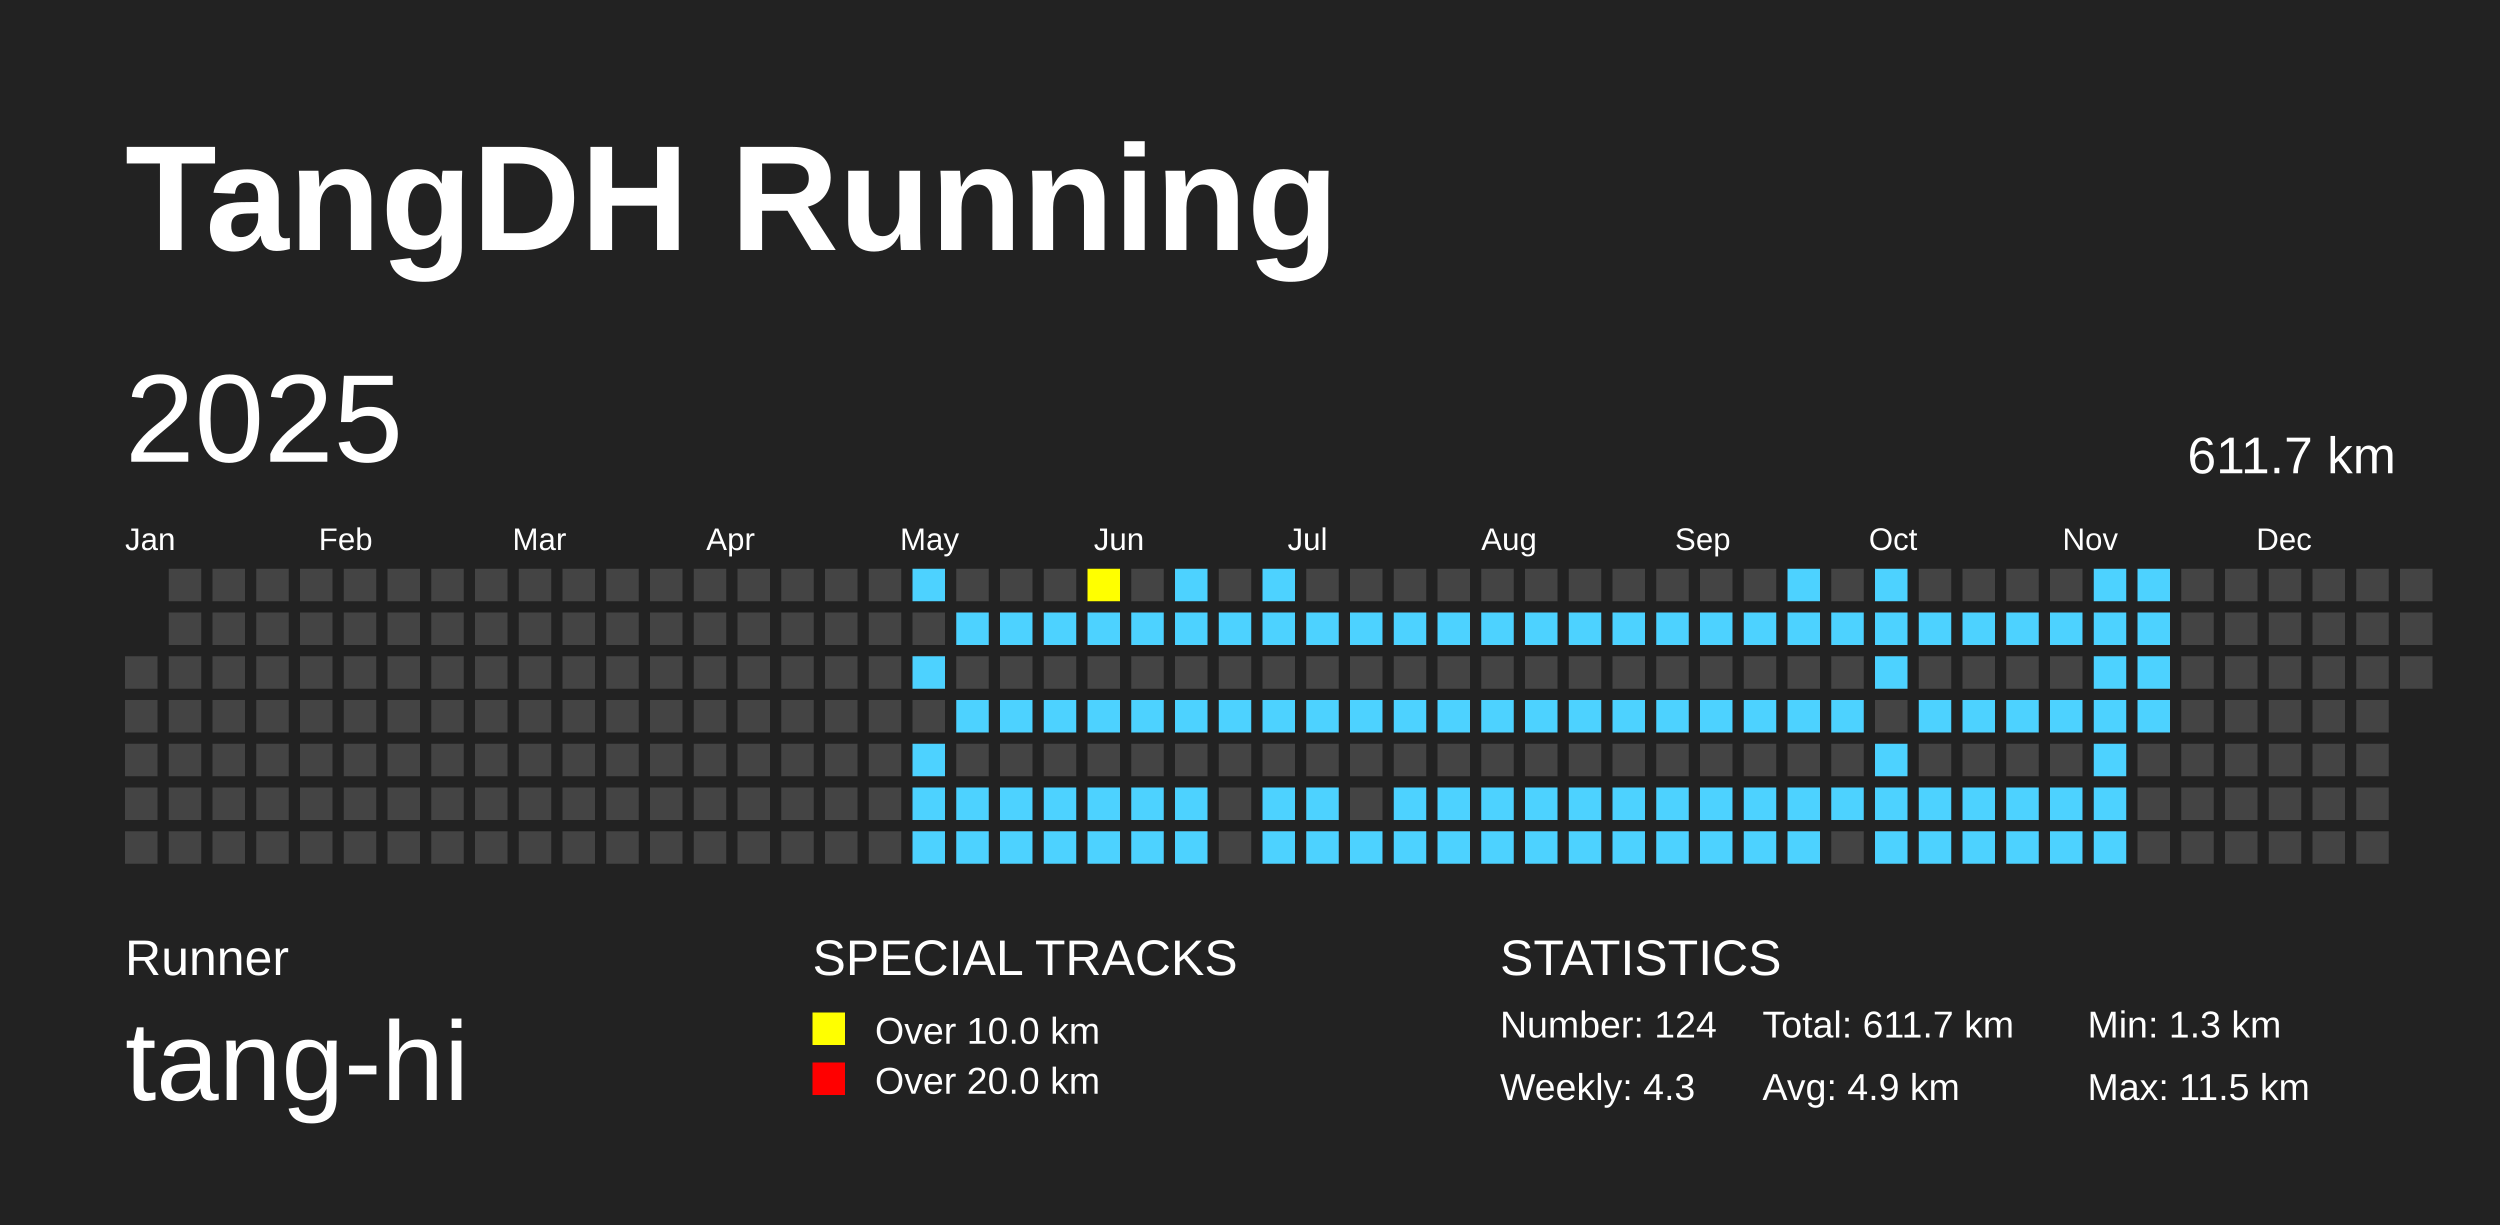
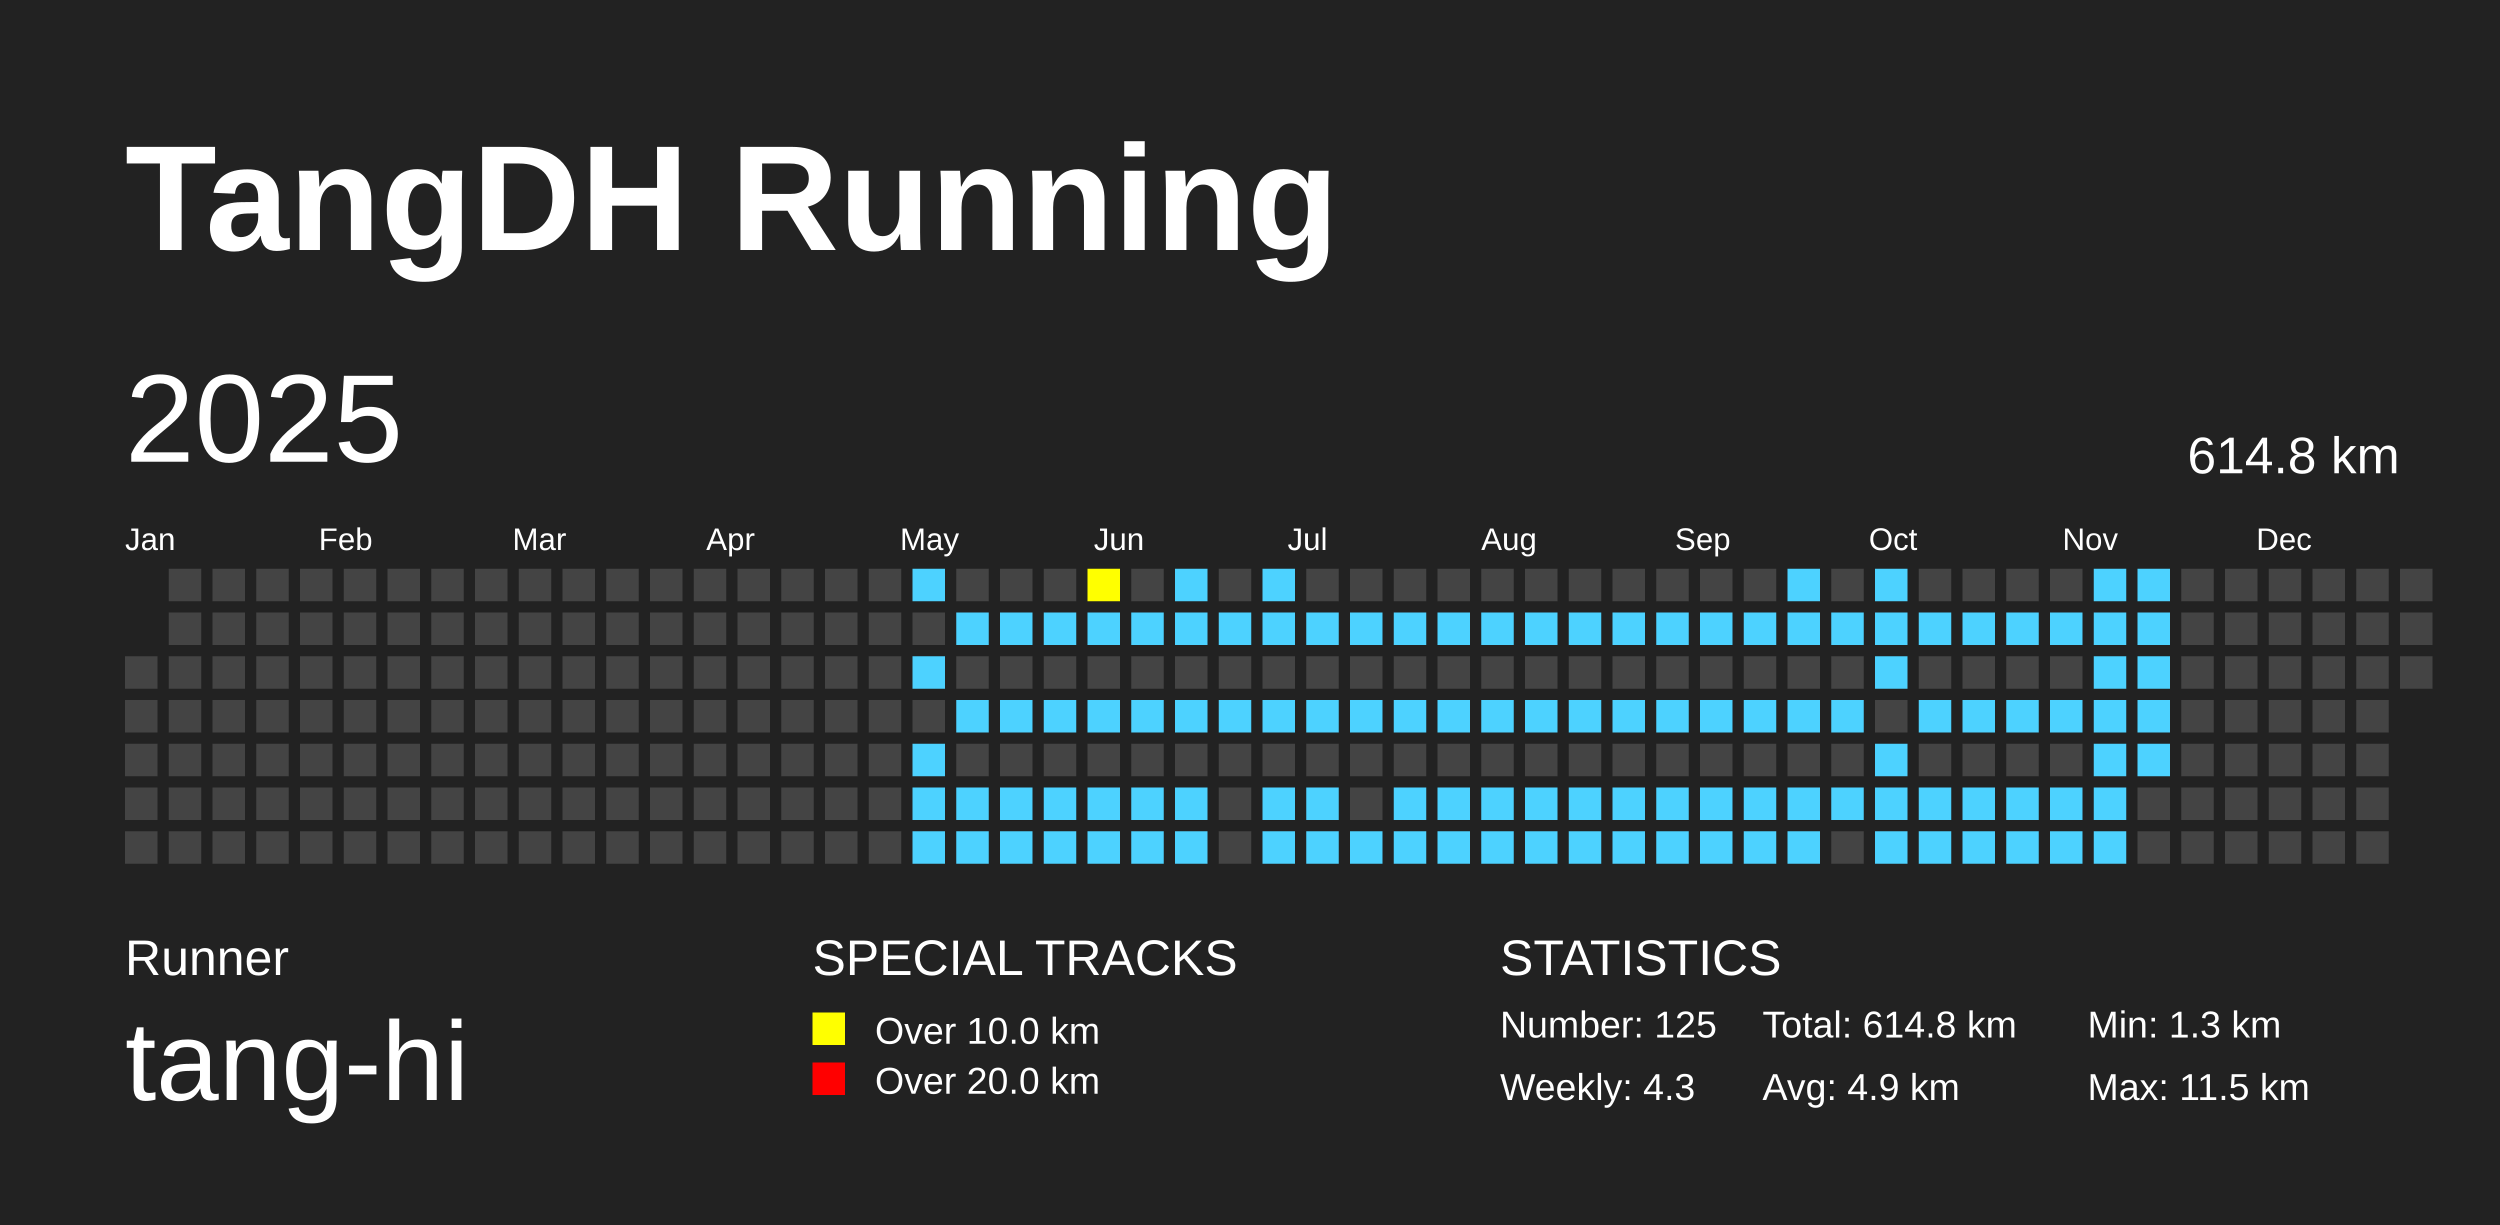
<svg xmlns="http://www.w3.org/2000/svg" baseProfile="full" height="98mm" version="1.1" viewBox="0,0,200,98" width="200mm">
  <defs />
  <rect fill="#222222" height="98" width="200" x="0" y="0" />
  <text fill="#FFFFFF" style="font-size:12px; font-family:Arial; font-weight:bold;" x="10" y="20">TangDH Running</text>
  <text fill="#FFFFFF" style="font-size:4px; font-family:Arial" x="10" y="78">Runner</text>
  <text fill="#FFFFFF" style="font-size:9px; font-family:Arial" x="10" y="88">tang-hi</text>
  <text fill="#FFFFFF" style="font-size:4px; font-family:Arial" x="65" y="78">SPECIAL TRACKS</text>
  <rect fill="yellow" height="2.6" width="2.6" x="65" y="81" />
  <text fill="#FFFFFF" style="font-size:3px; font-family:Arial" x="70" y="83.5">Over 10.0 km</text>
  <rect fill="red" height="2.6" width="2.6" x="65" y="85" />
  <text fill="#FFFFFF" style="font-size:3px; font-family:Arial" x="70" y="87.5">Over 20.0 km</text>
  <text fill="#FFFFFF" style="font-size:4px; font-family:Arial" x="120" y="78">STATISTICS</text>
-   <text fill="#FFFFFF" style="font-size:3px; font-family:Arial" x="120" y="83">Number: 124</text>
+   <text fill="#FFFFFF" style="font-size:3px; font-family:Arial" x="120" y="83">Number: 125</text>
  <text fill="#FFFFFF" style="font-size:3px; font-family:Arial" x="120" y="88">Weekly: 4.3</text>
-   <text fill="#FFFFFF" style="font-size:3px; font-family:Arial" x="141" y="83">Total: 611.7 km</text>
+   <text fill="#FFFFFF" style="font-size:3px; font-family:Arial" x="141" y="83">Total: 614.8 km</text>
  <text fill="#FFFFFF" style="font-size:3px; font-family:Arial" x="141" y="88">Avg: 4.9 km</text>
  <text fill="#FFFFFF" style="font-size:3px; font-family:Arial" x="167" y="83">Min: 1.3 km</text>
  <text fill="#FFFFFF" style="font-size:3px; font-family:Arial" x="167" y="88">Max: 11.5 km</text>
  <text dominant-baseline="hanging" fill="#FFFFFF" style="font-size:10.0px; font-family:Arial;" x="10" y="30">2025</text>
-   <text dominant-baseline="hanging" fill="#FFFFFF" style="font-size:4.125px; font-family:Arial;" x="175" y="35">611.7 km</text>
+   <text dominant-baseline="hanging" fill="#FFFFFF" style="font-size:4.125px; font-family:Arial;" x="175" y="35">614.8 km</text>
  <text fill="#FFFFFF" style="font-size:2.5px; font-family:Arial" x="10.0" y="44">Jan</text>
  <text fill="#FFFFFF" style="font-size:2.5px; font-family:Arial" x="25.5" y="44">Feb</text>
  <text fill="#FFFFFF" style="font-size:2.5px; font-family:Arial" x="41.0" y="44">Mar</text>
  <text fill="#FFFFFF" style="font-size:2.5px; font-family:Arial" x="56.5" y="44">Apr</text>
  <text fill="#FFFFFF" style="font-size:2.5px; font-family:Arial" x="72.0" y="44">May</text>
  <text fill="#FFFFFF" style="font-size:2.5px; font-family:Arial" x="87.5" y="44">Jun</text>
  <text fill="#FFFFFF" style="font-size:2.5px; font-family:Arial" x="103.0" y="44">Jul</text>
  <text fill="#FFFFFF" style="font-size:2.5px; font-family:Arial" x="118.5" y="44">Aug</text>
  <text fill="#FFFFFF" style="font-size:2.5px; font-family:Arial" x="134.0" y="44">Sep</text>
  <text fill="#FFFFFF" style="font-size:2.5px; font-family:Arial" x="149.5" y="44">Oct</text>
  <text fill="#FFFFFF" style="font-size:2.5px; font-family:Arial" x="165.0" y="44">Nov</text>
  <text fill="#FFFFFF" style="font-size:2.5px; font-family:Arial" x="180.5" y="44">Dec</text>
  <rect fill="#444444" height="2.6" width="2.6" x="10.0" y="52.5" />
  <rect fill="#444444" height="2.6" width="2.6" x="10.0" y="56.0" />
  <rect fill="#444444" height="2.6" width="2.6" x="10.0" y="59.5" />
  <rect fill="#444444" height="2.6" width="2.6" x="10.0" y="63.0" />
  <rect fill="#444444" height="2.6" width="2.6" x="10.0" y="66.5" />
  <rect fill="#444444" height="2.6" width="2.6" x="13.5" y="45.5" />
  <rect fill="#444444" height="2.6" width="2.6" x="13.5" y="49.0" />
  <rect fill="#444444" height="2.6" width="2.6" x="13.5" y="52.5" />
  <rect fill="#444444" height="2.6" width="2.6" x="13.5" y="56.0" />
  <rect fill="#444444" height="2.6" width="2.6" x="13.5" y="59.5" />
  <rect fill="#444444" height="2.6" width="2.6" x="13.5" y="63.0" />
  <rect fill="#444444" height="2.6" width="2.6" x="13.5" y="66.5" />
  <rect fill="#444444" height="2.6" width="2.6" x="17.0" y="45.5" />
  <rect fill="#444444" height="2.6" width="2.6" x="17.0" y="49.0" />
  <rect fill="#444444" height="2.6" width="2.6" x="17.0" y="52.5" />
  <rect fill="#444444" height="2.6" width="2.6" x="17.0" y="56.0" />
  <rect fill="#444444" height="2.6" width="2.6" x="17.0" y="59.5" />
  <rect fill="#444444" height="2.6" width="2.6" x="17.0" y="63.0" />
  <rect fill="#444444" height="2.6" width="2.6" x="17.0" y="66.5" />
  <rect fill="#444444" height="2.6" width="2.6" x="20.5" y="45.5" />
  <rect fill="#444444" height="2.6" width="2.6" x="20.5" y="49.0" />
  <rect fill="#444444" height="2.6" width="2.6" x="20.5" y="52.5" />
  <rect fill="#444444" height="2.6" width="2.6" x="20.5" y="56.0" />
  <rect fill="#444444" height="2.6" width="2.6" x="20.5" y="59.5" />
  <rect fill="#444444" height="2.6" width="2.6" x="20.5" y="63.0" />
  <rect fill="#444444" height="2.6" width="2.6" x="20.5" y="66.5" />
  <rect fill="#444444" height="2.6" width="2.6" x="24.0" y="45.5" />
  <rect fill="#444444" height="2.6" width="2.6" x="24.0" y="49.0" />
  <rect fill="#444444" height="2.6" width="2.6" x="24.0" y="52.5" />
  <rect fill="#444444" height="2.6" width="2.6" x="24.0" y="56.0" />
  <rect fill="#444444" height="2.6" width="2.6" x="24.0" y="59.5" />
  <rect fill="#444444" height="2.6" width="2.6" x="24.0" y="63.0" />
  <rect fill="#444444" height="2.6" width="2.6" x="24.0" y="66.5" />
  <rect fill="#444444" height="2.6" width="2.6" x="27.5" y="45.5" />
  <rect fill="#444444" height="2.6" width="2.6" x="27.5" y="49.0" />
  <rect fill="#444444" height="2.6" width="2.6" x="27.5" y="52.5" />
  <rect fill="#444444" height="2.6" width="2.6" x="27.5" y="56.0" />
  <rect fill="#444444" height="2.6" width="2.6" x="27.5" y="59.5" />
  <rect fill="#444444" height="2.6" width="2.6" x="27.5" y="63.0" />
  <rect fill="#444444" height="2.6" width="2.6" x="27.5" y="66.5" />
  <rect fill="#444444" height="2.6" width="2.6" x="31.0" y="45.5" />
  <rect fill="#444444" height="2.6" width="2.6" x="31.0" y="49.0" />
  <rect fill="#444444" height="2.6" width="2.6" x="31.0" y="52.5" />
  <rect fill="#444444" height="2.6" width="2.6" x="31.0" y="56.0" />
  <rect fill="#444444" height="2.6" width="2.6" x="31.0" y="59.5" />
  <rect fill="#444444" height="2.6" width="2.6" x="31.0" y="63.0" />
  <rect fill="#444444" height="2.6" width="2.6" x="31.0" y="66.5" />
  <rect fill="#444444" height="2.6" width="2.6" x="34.5" y="45.5" />
  <rect fill="#444444" height="2.6" width="2.6" x="34.5" y="49.0" />
  <rect fill="#444444" height="2.6" width="2.6" x="34.5" y="52.5" />
  <rect fill="#444444" height="2.6" width="2.6" x="34.5" y="56.0" />
  <rect fill="#444444" height="2.6" width="2.6" x="34.5" y="59.5" />
  <rect fill="#444444" height="2.6" width="2.6" x="34.5" y="63.0" />
  <rect fill="#444444" height="2.6" width="2.6" x="34.5" y="66.5" />
  <rect fill="#444444" height="2.6" width="2.6" x="38.0" y="45.5" />
  <rect fill="#444444" height="2.6" width="2.6" x="38.0" y="49.0" />
  <rect fill="#444444" height="2.6" width="2.6" x="38.0" y="52.5" />
  <rect fill="#444444" height="2.6" width="2.6" x="38.0" y="56.0" />
  <rect fill="#444444" height="2.6" width="2.6" x="38.0" y="59.5" />
  <rect fill="#444444" height="2.6" width="2.6" x="38.0" y="63.0" />
  <rect fill="#444444" height="2.6" width="2.6" x="38.0" y="66.5" />
  <rect fill="#444444" height="2.6" width="2.6" x="41.5" y="45.5" />
  <rect fill="#444444" height="2.6" width="2.6" x="41.5" y="49.0" />
  <rect fill="#444444" height="2.6" width="2.6" x="41.5" y="52.5" />
  <rect fill="#444444" height="2.6" width="2.6" x="41.5" y="56.0" />
  <rect fill="#444444" height="2.6" width="2.6" x="41.5" y="59.5" />
  <rect fill="#444444" height="2.6" width="2.6" x="41.5" y="63.0" />
  <rect fill="#444444" height="2.6" width="2.6" x="41.5" y="66.5" />
  <rect fill="#444444" height="2.6" width="2.6" x="45.0" y="45.5" />
  <rect fill="#444444" height="2.6" width="2.6" x="45.0" y="49.0" />
  <rect fill="#444444" height="2.6" width="2.6" x="45.0" y="52.5" />
  <rect fill="#444444" height="2.6" width="2.6" x="45.0" y="56.0" />
  <rect fill="#444444" height="2.6" width="2.6" x="45.0" y="59.5" />
  <rect fill="#444444" height="2.6" width="2.6" x="45.0" y="63.0" />
  <rect fill="#444444" height="2.6" width="2.6" x="45.0" y="66.5" />
  <rect fill="#444444" height="2.6" width="2.6" x="48.5" y="45.5" />
  <rect fill="#444444" height="2.6" width="2.6" x="48.5" y="49.0" />
  <rect fill="#444444" height="2.6" width="2.6" x="48.5" y="52.5" />
  <rect fill="#444444" height="2.6" width="2.6" x="48.5" y="56.0" />
  <rect fill="#444444" height="2.6" width="2.6" x="48.5" y="59.5" />
  <rect fill="#444444" height="2.6" width="2.6" x="48.5" y="63.0" />
  <rect fill="#444444" height="2.6" width="2.6" x="48.5" y="66.5" />
  <rect fill="#444444" height="2.6" width="2.6" x="52.0" y="45.5" />
  <rect fill="#444444" height="2.6" width="2.6" x="52.0" y="49.0" />
  <rect fill="#444444" height="2.6" width="2.6" x="52.0" y="52.5" />
  <rect fill="#444444" height="2.6" width="2.6" x="52.0" y="56.0" />
  <rect fill="#444444" height="2.6" width="2.6" x="52.0" y="59.5" />
  <rect fill="#444444" height="2.6" width="2.6" x="52.0" y="63.0" />
  <rect fill="#444444" height="2.6" width="2.6" x="52.0" y="66.5" />
  <rect fill="#444444" height="2.6" width="2.6" x="55.5" y="45.5" />
  <rect fill="#444444" height="2.6" width="2.6" x="55.5" y="49.0" />
  <rect fill="#444444" height="2.6" width="2.6" x="55.5" y="52.5" />
  <rect fill="#444444" height="2.6" width="2.6" x="55.5" y="56.0" />
  <rect fill="#444444" height="2.6" width="2.6" x="55.5" y="59.5" />
  <rect fill="#444444" height="2.6" width="2.6" x="55.5" y="63.0" />
  <rect fill="#444444" height="2.6" width="2.6" x="55.5" y="66.5" />
  <rect fill="#444444" height="2.6" width="2.6" x="59.0" y="45.5" />
  <rect fill="#444444" height="2.6" width="2.6" x="59.0" y="49.0" />
  <rect fill="#444444" height="2.6" width="2.6" x="59.0" y="52.5" />
  <rect fill="#444444" height="2.6" width="2.6" x="59.0" y="56.0" />
  <rect fill="#444444" height="2.6" width="2.6" x="59.0" y="59.5" />
  <rect fill="#444444" height="2.6" width="2.6" x="59.0" y="63.0" />
  <rect fill="#444444" height="2.6" width="2.6" x="59.0" y="66.5" />
  <rect fill="#444444" height="2.6" width="2.6" x="62.5" y="45.5" />
  <rect fill="#444444" height="2.6" width="2.6" x="62.5" y="49.0" />
  <rect fill="#444444" height="2.6" width="2.6" x="62.5" y="52.5" />
  <rect fill="#444444" height="2.6" width="2.6" x="62.5" y="56.0" />
  <rect fill="#444444" height="2.6" width="2.6" x="62.5" y="59.5" />
  <rect fill="#444444" height="2.6" width="2.6" x="62.5" y="63.0" />
  <rect fill="#444444" height="2.6" width="2.6" x="62.5" y="66.5" />
  <rect fill="#444444" height="2.6" width="2.6" x="66.0" y="45.5" />
  <rect fill="#444444" height="2.6" width="2.6" x="66.0" y="49.0" />
  <rect fill="#444444" height="2.6" width="2.6" x="66.0" y="52.5" />
  <rect fill="#444444" height="2.6" width="2.6" x="66.0" y="56.0" />
  <rect fill="#444444" height="2.6" width="2.6" x="66.0" y="59.5" />
  <rect fill="#444444" height="2.6" width="2.6" x="66.0" y="63.0" />
  <rect fill="#444444" height="2.6" width="2.6" x="66.0" y="66.5" />
  <rect fill="#444444" height="2.6" width="2.6" x="69.5" y="45.5" />
  <rect fill="#444444" height="2.6" width="2.6" x="69.5" y="49.0" />
  <rect fill="#444444" height="2.6" width="2.6" x="69.5" y="52.5" />
  <rect fill="#444444" height="2.6" width="2.6" x="69.5" y="56.0" />
  <rect fill="#444444" height="2.6" width="2.6" x="69.5" y="59.5" />
  <rect fill="#444444" height="2.6" width="2.6" x="69.5" y="63.0" />
  <rect fill="#444444" height="2.6" width="2.6" x="69.5" y="66.5" />
  <rect fill="#4DD2FF" height="2.6" width="2.6" x="73.0" y="45.5" />
  <rect fill="#444444" height="2.6" width="2.6" x="73.0" y="49.0" />
  <rect fill="#4DD2FF" height="2.6" width="2.6" x="73.0" y="52.5" />
  <rect fill="#444444" height="2.6" width="2.6" x="73.0" y="56.0" />
  <rect fill="#4DD2FF" height="2.6" width="2.6" x="73.0" y="59.5" />
  <rect fill="#4DD2FF" height="2.6" width="2.6" x="73.0" y="63.0" />
  <rect fill="#4DD2FF" height="2.6" width="2.6" x="73.0" y="66.5" />
  <rect fill="#444444" height="2.6" width="2.6" x="76.5" y="45.5" />
  <rect fill="#4DD2FF" height="2.6" width="2.6" x="76.5" y="49.0" />
  <rect fill="#444444" height="2.6" width="2.6" x="76.5" y="52.5" />
  <rect fill="#4DD2FF" height="2.6" width="2.6" x="76.5" y="56.0" />
  <rect fill="#444444" height="2.6" width="2.6" x="76.5" y="59.5" />
  <rect fill="#4DD2FF" height="2.6" width="2.6" x="76.5" y="63.0" />
  <rect fill="#4DD2FF" height="2.6" width="2.6" x="76.5" y="66.5" />
  <rect fill="#444444" height="2.6" width="2.6" x="80.0" y="45.5" />
  <rect fill="#4DD2FF" height="2.6" width="2.6" x="80.0" y="49.0" />
  <rect fill="#444444" height="2.6" width="2.6" x="80.0" y="52.5" />
  <rect fill="#4DD2FF" height="2.6" width="2.6" x="80.0" y="56.0" />
  <rect fill="#444444" height="2.6" width="2.6" x="80.0" y="59.5" />
  <rect fill="#4DD2FF" height="2.6" width="2.6" x="80.0" y="63.0" />
  <rect fill="#4DD2FF" height="2.6" width="2.6" x="80.0" y="66.5" />
  <rect fill="#444444" height="2.6" width="2.6" x="83.5" y="45.5" />
  <rect fill="#4DD2FF" height="2.6" width="2.6" x="83.5" y="49.0" />
  <rect fill="#444444" height="2.6" width="2.6" x="83.5" y="52.5" />
  <rect fill="#4DD2FF" height="2.6" width="2.6" x="83.5" y="56.0" />
  <rect fill="#444444" height="2.6" width="2.6" x="83.5" y="59.5" />
  <rect fill="#4DD2FF" height="2.6" width="2.6" x="83.5" y="63.0" />
  <rect fill="#4DD2FF" height="2.6" width="2.6" x="83.5" y="66.5" />
  <rect fill="yellow" height="2.6" width="2.6" x="87.0" y="45.5" />
  <rect fill="#4DD2FF" height="2.6" width="2.6" x="87.0" y="49.0" />
  <rect fill="#444444" height="2.6" width="2.6" x="87.0" y="52.5" />
  <rect fill="#4DD2FF" height="2.6" width="2.6" x="87.0" y="56.0" />
  <rect fill="#444444" height="2.6" width="2.6" x="87.0" y="59.5" />
  <rect fill="#4DD2FF" height="2.6" width="2.6" x="87.0" y="63.0" />
  <rect fill="#4DD2FF" height="2.6" width="2.6" x="87.0" y="66.5" />
  <rect fill="#444444" height="2.6" width="2.6" x="90.5" y="45.5" />
  <rect fill="#4DD2FF" height="2.6" width="2.6" x="90.5" y="49.0" />
  <rect fill="#444444" height="2.6" width="2.6" x="90.5" y="52.5" />
  <rect fill="#4DD2FF" height="2.6" width="2.6" x="90.5" y="56.0" />
  <rect fill="#444444" height="2.6" width="2.6" x="90.5" y="59.5" />
  <rect fill="#4DD2FF" height="2.6" width="2.6" x="90.5" y="63.0" />
  <rect fill="#4DD2FF" height="2.6" width="2.6" x="90.5" y="66.5" />
  <rect fill="#4DD2FF" height="2.6" width="2.6" x="94.0" y="45.5" />
  <rect fill="#4DD2FF" height="2.6" width="2.6" x="94.0" y="49.0" />
  <rect fill="#444444" height="2.6" width="2.6" x="94.0" y="52.5" />
  <rect fill="#4DD2FF" height="2.6" width="2.6" x="94.0" y="56.0" />
  <rect fill="#444444" height="2.6" width="2.6" x="94.0" y="59.5" />
  <rect fill="#4DD2FF" height="2.6" width="2.6" x="94.0" y="63.0" />
  <rect fill="#4DD2FF" height="2.6" width="2.6" x="94.0" y="66.5" />
  <rect fill="#444444" height="2.6" width="2.6" x="97.5" y="45.5" />
  <rect fill="#4DD2FF" height="2.6" width="2.6" x="97.5" y="49.0" />
  <rect fill="#444444" height="2.6" width="2.6" x="97.5" y="52.5" />
  <rect fill="#4DD2FF" height="2.6" width="2.6" x="97.5" y="56.0" />
  <rect fill="#444444" height="2.6" width="2.6" x="97.5" y="59.5" />
  <rect fill="#444444" height="2.6" width="2.6" x="97.5" y="63.0" />
  <rect fill="#444444" height="2.6" width="2.6" x="97.5" y="66.5" />
  <rect fill="#4DD2FF" height="2.6" width="2.6" x="101.0" y="45.5" />
  <rect fill="#4DD2FF" height="2.6" width="2.6" x="101.0" y="49.0" />
  <rect fill="#444444" height="2.6" width="2.6" x="101.0" y="52.5" />
  <rect fill="#4DD2FF" height="2.6" width="2.6" x="101.0" y="56.0" />
  <rect fill="#444444" height="2.6" width="2.6" x="101.0" y="59.5" />
  <rect fill="#4DD2FF" height="2.6" width="2.6" x="101.0" y="63.0" />
  <rect fill="#4DD2FF" height="2.6" width="2.6" x="101.0" y="66.5" />
  <rect fill="#444444" height="2.6" width="2.6" x="104.5" y="45.5" />
  <rect fill="#4DD2FF" height="2.6" width="2.6" x="104.5" y="49.0" />
  <rect fill="#444444" height="2.6" width="2.6" x="104.5" y="52.5" />
  <rect fill="#4DD2FF" height="2.6" width="2.6" x="104.5" y="56.0" />
  <rect fill="#444444" height="2.6" width="2.6" x="104.5" y="59.5" />
  <rect fill="#4DD2FF" height="2.6" width="2.6" x="104.5" y="63.0" />
  <rect fill="#4DD2FF" height="2.6" width="2.6" x="104.5" y="66.5" />
  <rect fill="#444444" height="2.6" width="2.6" x="108.0" y="45.5" />
  <rect fill="#4DD2FF" height="2.6" width="2.6" x="108.0" y="49.0" />
  <rect fill="#444444" height="2.6" width="2.6" x="108.0" y="52.5" />
  <rect fill="#4DD2FF" height="2.6" width="2.6" x="108.0" y="56.0" />
  <rect fill="#444444" height="2.6" width="2.6" x="108.0" y="59.5" />
  <rect fill="#444444" height="2.6" width="2.6" x="108.0" y="63.0" />
  <rect fill="#4DD2FF" height="2.6" width="2.6" x="108.0" y="66.5" />
  <rect fill="#444444" height="2.6" width="2.6" x="111.5" y="45.5" />
  <rect fill="#4DD2FF" height="2.6" width="2.6" x="111.5" y="49.0" />
  <rect fill="#444444" height="2.6" width="2.6" x="111.5" y="52.5" />
  <rect fill="#4DD2FF" height="2.6" width="2.6" x="111.5" y="56.0" />
  <rect fill="#444444" height="2.6" width="2.6" x="111.5" y="59.5" />
  <rect fill="#4DD2FF" height="2.6" width="2.6" x="111.5" y="63.0" />
  <rect fill="#4DD2FF" height="2.6" width="2.6" x="111.5" y="66.5" />
  <rect fill="#444444" height="2.6" width="2.6" x="115.0" y="45.5" />
  <rect fill="#4DD2FF" height="2.6" width="2.6" x="115.0" y="49.0" />
  <rect fill="#444444" height="2.6" width="2.6" x="115.0" y="52.5" />
  <rect fill="#4DD2FF" height="2.6" width="2.6" x="115.0" y="56.0" />
  <rect fill="#444444" height="2.6" width="2.6" x="115.0" y="59.5" />
  <rect fill="#4DD2FF" height="2.6" width="2.6" x="115.0" y="63.0" />
  <rect fill="#4DD2FF" height="2.6" width="2.6" x="115.0" y="66.5" />
  <rect fill="#444444" height="2.6" width="2.6" x="118.5" y="45.5" />
  <rect fill="#4DD2FF" height="2.6" width="2.6" x="118.5" y="49.0" />
  <rect fill="#444444" height="2.6" width="2.6" x="118.5" y="52.5" />
  <rect fill="#4DD2FF" height="2.6" width="2.6" x="118.5" y="56.0" />
  <rect fill="#444444" height="2.6" width="2.6" x="118.5" y="59.5" />
  <rect fill="#4DD2FF" height="2.6" width="2.6" x="118.5" y="63.0" />
  <rect fill="#4DD2FF" height="2.6" width="2.6" x="118.5" y="66.5" />
  <rect fill="#444444" height="2.6" width="2.6" x="122.0" y="45.5" />
  <rect fill="#4DD2FF" height="2.6" width="2.6" x="122.0" y="49.0" />
  <rect fill="#444444" height="2.6" width="2.6" x="122.0" y="52.5" />
  <rect fill="#4DD2FF" height="2.6" width="2.6" x="122.0" y="56.0" />
  <rect fill="#444444" height="2.6" width="2.6" x="122.0" y="59.5" />
  <rect fill="#4DD2FF" height="2.6" width="2.6" x="122.0" y="63.0" />
  <rect fill="#4DD2FF" height="2.6" width="2.6" x="122.0" y="66.5" />
  <rect fill="#444444" height="2.6" width="2.6" x="125.5" y="45.5" />
  <rect fill="#4DD2FF" height="2.6" width="2.6" x="125.5" y="49.0" />
  <rect fill="#444444" height="2.6" width="2.6" x="125.5" y="52.5" />
  <rect fill="#4DD2FF" height="2.6" width="2.6" x="125.5" y="56.0" />
  <rect fill="#444444" height="2.6" width="2.6" x="125.5" y="59.5" />
  <rect fill="#4DD2FF" height="2.6" width="2.6" x="125.5" y="63.0" />
  <rect fill="#4DD2FF" height="2.6" width="2.6" x="125.5" y="66.5" />
  <rect fill="#444444" height="2.6" width="2.6" x="129.0" y="45.5" />
  <rect fill="#4DD2FF" height="2.6" width="2.6" x="129.0" y="49.0" />
  <rect fill="#444444" height="2.6" width="2.6" x="129.0" y="52.5" />
  <rect fill="#4DD2FF" height="2.6" width="2.6" x="129.0" y="56.0" />
  <rect fill="#444444" height="2.6" width="2.6" x="129.0" y="59.5" />
  <rect fill="#4DD2FF" height="2.6" width="2.6" x="129.0" y="63.0" />
  <rect fill="#4DD2FF" height="2.6" width="2.6" x="129.0" y="66.5" />
  <rect fill="#444444" height="2.6" width="2.6" x="132.5" y="45.5" />
  <rect fill="#4DD2FF" height="2.6" width="2.6" x="132.5" y="49.0" />
  <rect fill="#444444" height="2.6" width="2.6" x="132.5" y="52.5" />
  <rect fill="#4DD2FF" height="2.6" width="2.6" x="132.5" y="56.0" />
  <rect fill="#444444" height="2.6" width="2.6" x="132.5" y="59.5" />
  <rect fill="#4DD2FF" height="2.6" width="2.6" x="132.5" y="63.0" />
  <rect fill="#4DD2FF" height="2.6" width="2.6" x="132.5" y="66.5" />
  <rect fill="#444444" height="2.6" width="2.6" x="136.0" y="45.5" />
  <rect fill="#4DD2FF" height="2.6" width="2.6" x="136.0" y="49.0" />
  <rect fill="#444444" height="2.6" width="2.6" x="136.0" y="52.5" />
  <rect fill="#4DD2FF" height="2.6" width="2.6" x="136.0" y="56.0" />
  <rect fill="#444444" height="2.6" width="2.6" x="136.0" y="59.5" />
  <rect fill="#4DD2FF" height="2.6" width="2.6" x="136.0" y="63.0" />
  <rect fill="#4DD2FF" height="2.6" width="2.6" x="136.0" y="66.5" />
  <rect fill="#444444" height="2.6" width="2.6" x="139.5" y="45.5" />
  <rect fill="#4DD2FF" height="2.6" width="2.6" x="139.5" y="49.0" />
  <rect fill="#444444" height="2.6" width="2.6" x="139.5" y="52.5" />
  <rect fill="#4DD2FF" height="2.6" width="2.6" x="139.5" y="56.0" />
  <rect fill="#444444" height="2.6" width="2.6" x="139.5" y="59.5" />
  <rect fill="#4DD2FF" height="2.6" width="2.6" x="139.5" y="63.0" />
  <rect fill="#4DD2FF" height="2.6" width="2.6" x="139.5" y="66.5" />
  <rect fill="#4DD2FF" height="2.6" width="2.6" x="143.0" y="45.5" />
  <rect fill="#4DD2FF" height="2.6" width="2.6" x="143.0" y="49.0" />
  <rect fill="#444444" height="2.6" width="2.6" x="143.0" y="52.5" />
  <rect fill="#4DD2FF" height="2.6" width="2.6" x="143.0" y="56.0" />
  <rect fill="#444444" height="2.6" width="2.6" x="143.0" y="59.5" />
  <rect fill="#4DD2FF" height="2.6" width="2.6" x="143.0" y="63.0" />
  <rect fill="#4DD2FF" height="2.6" width="2.6" x="143.0" y="66.5" />
  <rect fill="#444444" height="2.6" width="2.6" x="146.5" y="45.5" />
  <rect fill="#4DD2FF" height="2.6" width="2.6" x="146.5" y="49.0" />
  <rect fill="#444444" height="2.6" width="2.6" x="146.5" y="52.5" />
  <rect fill="#4DD2FF" height="2.6" width="2.6" x="146.5" y="56.0" />
  <rect fill="#444444" height="2.6" width="2.6" x="146.5" y="59.5" />
  <rect fill="#4DD2FF" height="2.6" width="2.6" x="146.5" y="63.0" />
  <rect fill="#444444" height="2.6" width="2.6" x="146.5" y="66.5" />
  <rect fill="#4DD2FF" height="2.6" width="2.6" x="150.0" y="45.5" />
  <rect fill="#4DD2FF" height="2.6" width="2.6" x="150.0" y="49.0" />
  <rect fill="#4DD2FF" height="2.6" width="2.6" x="150.0" y="52.5" />
  <rect fill="#444444" height="2.6" width="2.6" x="150.0" y="56.0" />
  <rect fill="#4DD2FF" height="2.6" width="2.6" x="150.0" y="59.5" />
  <rect fill="#4DD2FF" height="2.6" width="2.6" x="150.0" y="63.0" />
  <rect fill="#4DD2FF" height="2.6" width="2.6" x="150.0" y="66.5" />
  <rect fill="#444444" height="2.6" width="2.6" x="153.5" y="45.5" />
  <rect fill="#4DD2FF" height="2.6" width="2.6" x="153.5" y="49.0" />
  <rect fill="#444444" height="2.6" width="2.6" x="153.5" y="52.5" />
  <rect fill="#4DD2FF" height="2.6" width="2.6" x="153.5" y="56.0" />
  <rect fill="#444444" height="2.6" width="2.6" x="153.5" y="59.5" />
  <rect fill="#4DD2FF" height="2.6" width="2.6" x="153.5" y="63.0" />
  <rect fill="#4DD2FF" height="2.6" width="2.6" x="153.5" y="66.5" />
  <rect fill="#444444" height="2.6" width="2.6" x="157.0" y="45.5" />
  <rect fill="#4DD2FF" height="2.6" width="2.6" x="157.0" y="49.0" />
  <rect fill="#444444" height="2.6" width="2.6" x="157.0" y="52.5" />
  <rect fill="#4DD2FF" height="2.6" width="2.6" x="157.0" y="56.0" />
  <rect fill="#444444" height="2.6" width="2.6" x="157.0" y="59.5" />
  <rect fill="#4DD2FF" height="2.6" width="2.6" x="157.0" y="63.0" />
  <rect fill="#4DD2FF" height="2.6" width="2.6" x="157.0" y="66.5" />
  <rect fill="#444444" height="2.6" width="2.6" x="160.5" y="45.5" />
  <rect fill="#4DD2FF" height="2.6" width="2.6" x="160.5" y="49.0" />
  <rect fill="#444444" height="2.6" width="2.6" x="160.5" y="52.5" />
  <rect fill="#4DD2FF" height="2.6" width="2.6" x="160.5" y="56.0" />
  <rect fill="#444444" height="2.6" width="2.6" x="160.5" y="59.5" />
  <rect fill="#4DD2FF" height="2.6" width="2.6" x="160.5" y="63.0" />
  <rect fill="#4DD2FF" height="2.6" width="2.6" x="160.5" y="66.5" />
  <rect fill="#444444" height="2.6" width="2.6" x="164.0" y="45.5" />
  <rect fill="#4DD2FF" height="2.6" width="2.6" x="164.0" y="49.0" />
  <rect fill="#444444" height="2.6" width="2.6" x="164.0" y="52.5" />
  <rect fill="#4DD2FF" height="2.6" width="2.6" x="164.0" y="56.0" />
  <rect fill="#444444" height="2.6" width="2.6" x="164.0" y="59.5" />
  <rect fill="#4DD2FF" height="2.6" width="2.6" x="164.0" y="63.0" />
  <rect fill="#4DD2FF" height="2.6" width="2.6" x="164.0" y="66.5" />
  <rect fill="#4DD2FF" height="2.6" width="2.6" x="167.5" y="45.5" />
  <rect fill="#4DD2FF" height="2.6" width="2.6" x="167.5" y="49.0" />
  <rect fill="#4DD2FF" height="2.6" width="2.6" x="167.5" y="52.5" />
  <rect fill="#4DD2FF" height="2.6" width="2.6" x="167.5" y="56.0" />
  <rect fill="#4DD2FF" height="2.6" width="2.6" x="167.5" y="59.5" />
  <rect fill="#4DD2FF" height="2.6" width="2.6" x="167.5" y="63.0" />
  <rect fill="#4DD2FF" height="2.6" width="2.6" x="167.5" y="66.5" />
  <rect fill="#4DD2FF" height="2.6" width="2.6" x="171.0" y="45.5" />
  <rect fill="#4DD2FF" height="2.6" width="2.6" x="171.0" y="49.0" />
  <rect fill="#4DD2FF" height="2.6" width="2.6" x="171.0" y="52.5" />
  <rect fill="#4DD2FF" height="2.6" width="2.6" x="171.0" y="56.0" />
-   <rect fill="#444444" height="2.6" width="2.6" x="171.0" y="59.5" />
+   <rect fill="#4DD2FF" height="2.6" width="2.6" x="171.0" y="59.5" />
  <rect fill="#444444" height="2.6" width="2.6" x="171.0" y="63.0" />
  <rect fill="#444444" height="2.6" width="2.6" x="171.0" y="66.5" />
  <rect fill="#444444" height="2.6" width="2.6" x="174.5" y="45.5" />
  <rect fill="#444444" height="2.6" width="2.6" x="174.5" y="49.0" />
  <rect fill="#444444" height="2.6" width="2.6" x="174.5" y="52.5" />
  <rect fill="#444444" height="2.6" width="2.6" x="174.5" y="56.0" />
  <rect fill="#444444" height="2.6" width="2.6" x="174.5" y="59.5" />
  <rect fill="#444444" height="2.6" width="2.6" x="174.5" y="63.0" />
  <rect fill="#444444" height="2.6" width="2.6" x="174.5" y="66.5" />
  <rect fill="#444444" height="2.6" width="2.6" x="178.0" y="45.5" />
  <rect fill="#444444" height="2.6" width="2.6" x="178.0" y="49.0" />
  <rect fill="#444444" height="2.6" width="2.6" x="178.0" y="52.5" />
  <rect fill="#444444" height="2.6" width="2.6" x="178.0" y="56.0" />
  <rect fill="#444444" height="2.6" width="2.6" x="178.0" y="59.5" />
  <rect fill="#444444" height="2.6" width="2.6" x="178.0" y="63.0" />
  <rect fill="#444444" height="2.6" width="2.6" x="178.0" y="66.5" />
  <rect fill="#444444" height="2.6" width="2.6" x="181.5" y="45.5" />
  <rect fill="#444444" height="2.6" width="2.6" x="181.5" y="49.0" />
  <rect fill="#444444" height="2.6" width="2.6" x="181.5" y="52.5" />
  <rect fill="#444444" height="2.6" width="2.6" x="181.5" y="56.0" />
  <rect fill="#444444" height="2.6" width="2.6" x="181.5" y="59.5" />
  <rect fill="#444444" height="2.6" width="2.6" x="181.5" y="63.0" />
  <rect fill="#444444" height="2.6" width="2.6" x="181.5" y="66.5" />
  <rect fill="#444444" height="2.6" width="2.6" x="185.0" y="45.5" />
  <rect fill="#444444" height="2.6" width="2.6" x="185.0" y="49.0" />
  <rect fill="#444444" height="2.6" width="2.6" x="185.0" y="52.5" />
  <rect fill="#444444" height="2.6" width="2.6" x="185.0" y="56.0" />
  <rect fill="#444444" height="2.6" width="2.6" x="185.0" y="59.5" />
  <rect fill="#444444" height="2.6" width="2.6" x="185.0" y="63.0" />
  <rect fill="#444444" height="2.6" width="2.6" x="185.0" y="66.5" />
  <rect fill="#444444" height="2.6" width="2.6" x="188.5" y="45.5" />
  <rect fill="#444444" height="2.6" width="2.6" x="188.5" y="49.0" />
  <rect fill="#444444" height="2.6" width="2.6" x="188.5" y="52.5" />
  <rect fill="#444444" height="2.6" width="2.6" x="188.5" y="56.0" />
  <rect fill="#444444" height="2.6" width="2.6" x="188.5" y="59.5" />
  <rect fill="#444444" height="2.6" width="2.6" x="188.5" y="63.0" />
  <rect fill="#444444" height="2.6" width="2.6" x="188.5" y="66.5" />
  <rect fill="#444444" height="2.6" width="2.6" x="192.0" y="45.5" />
  <rect fill="#444444" height="2.6" width="2.6" x="192.0" y="49.0" />
  <rect fill="#444444" height="2.6" width="2.6" x="192.0" y="52.5" />
</svg>
